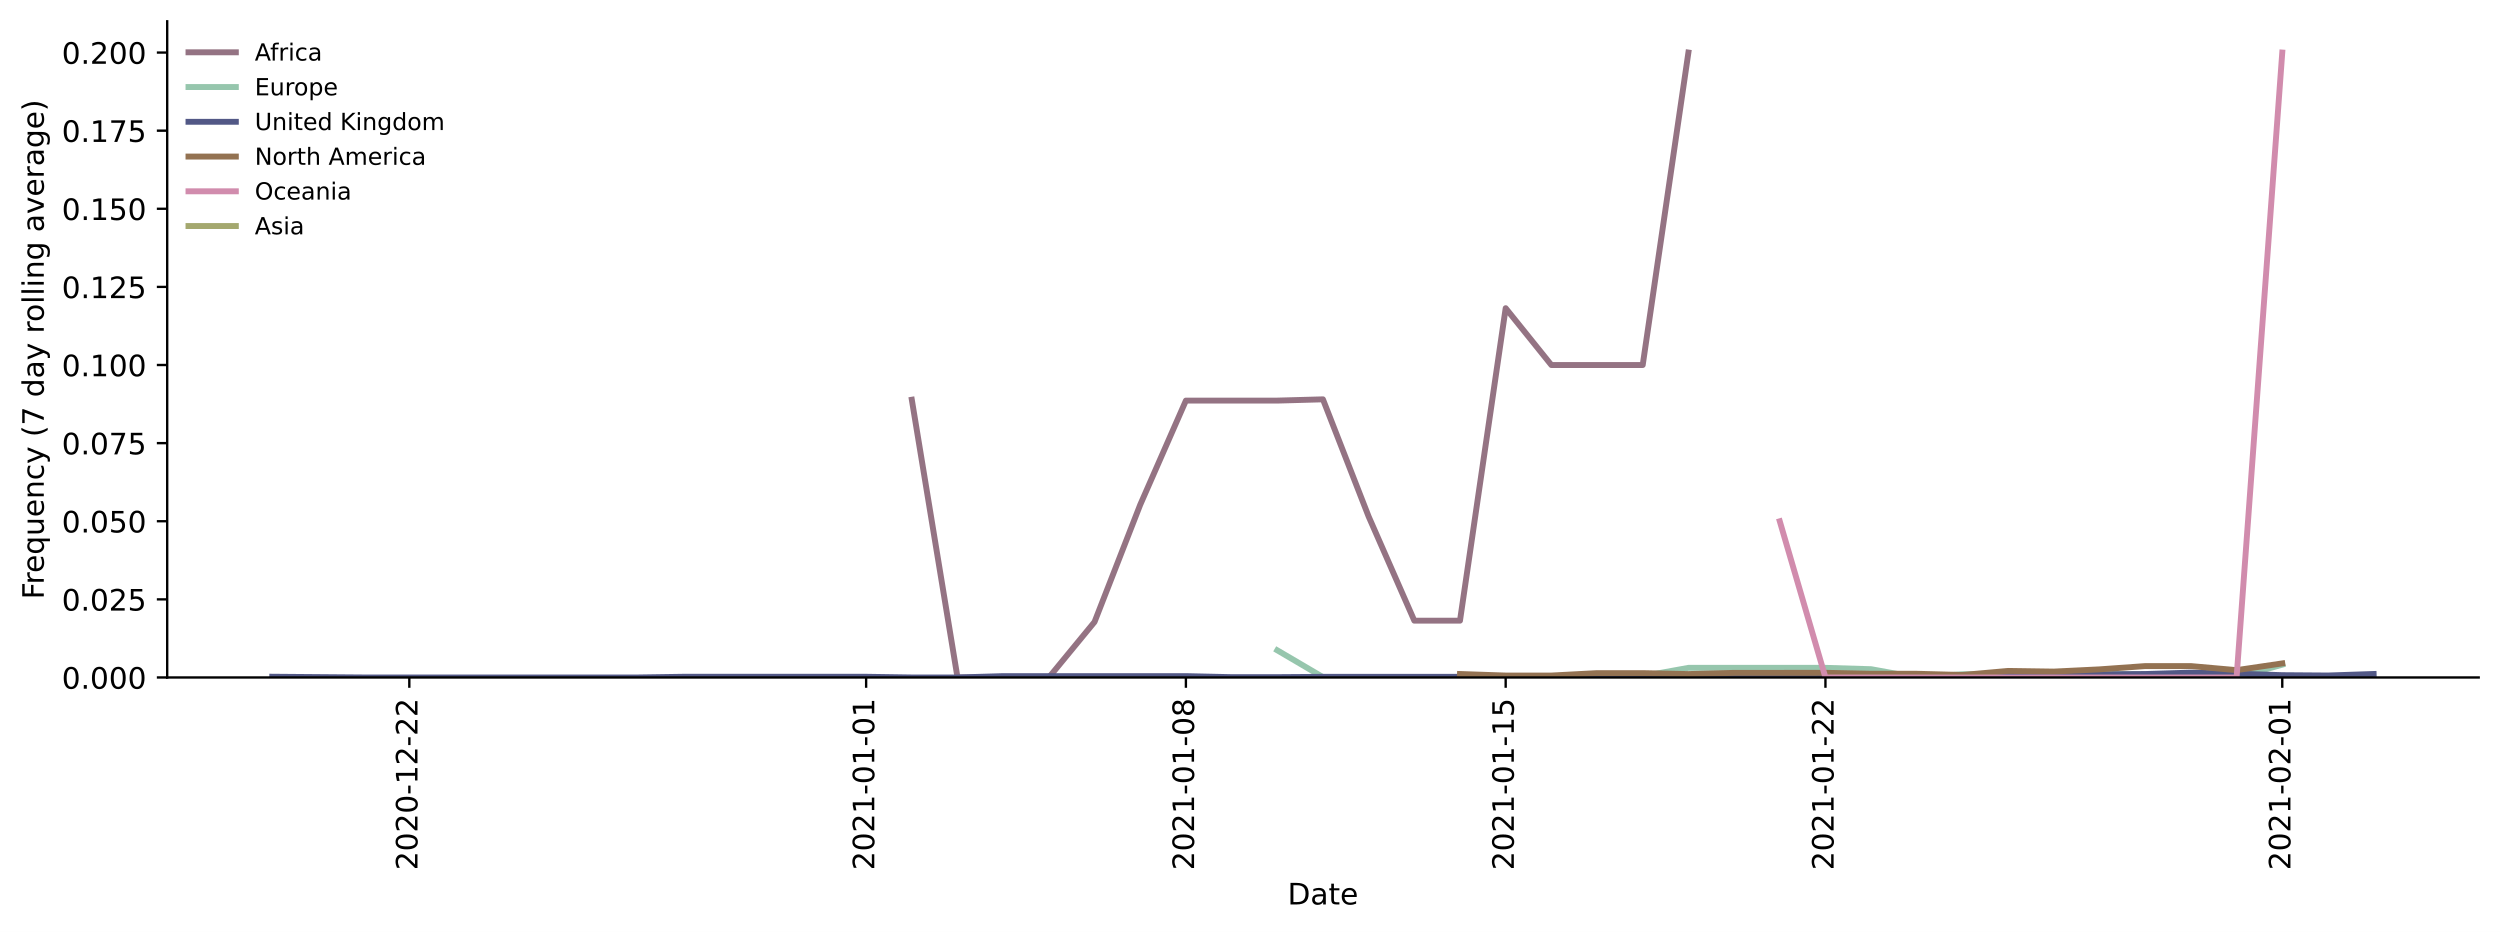
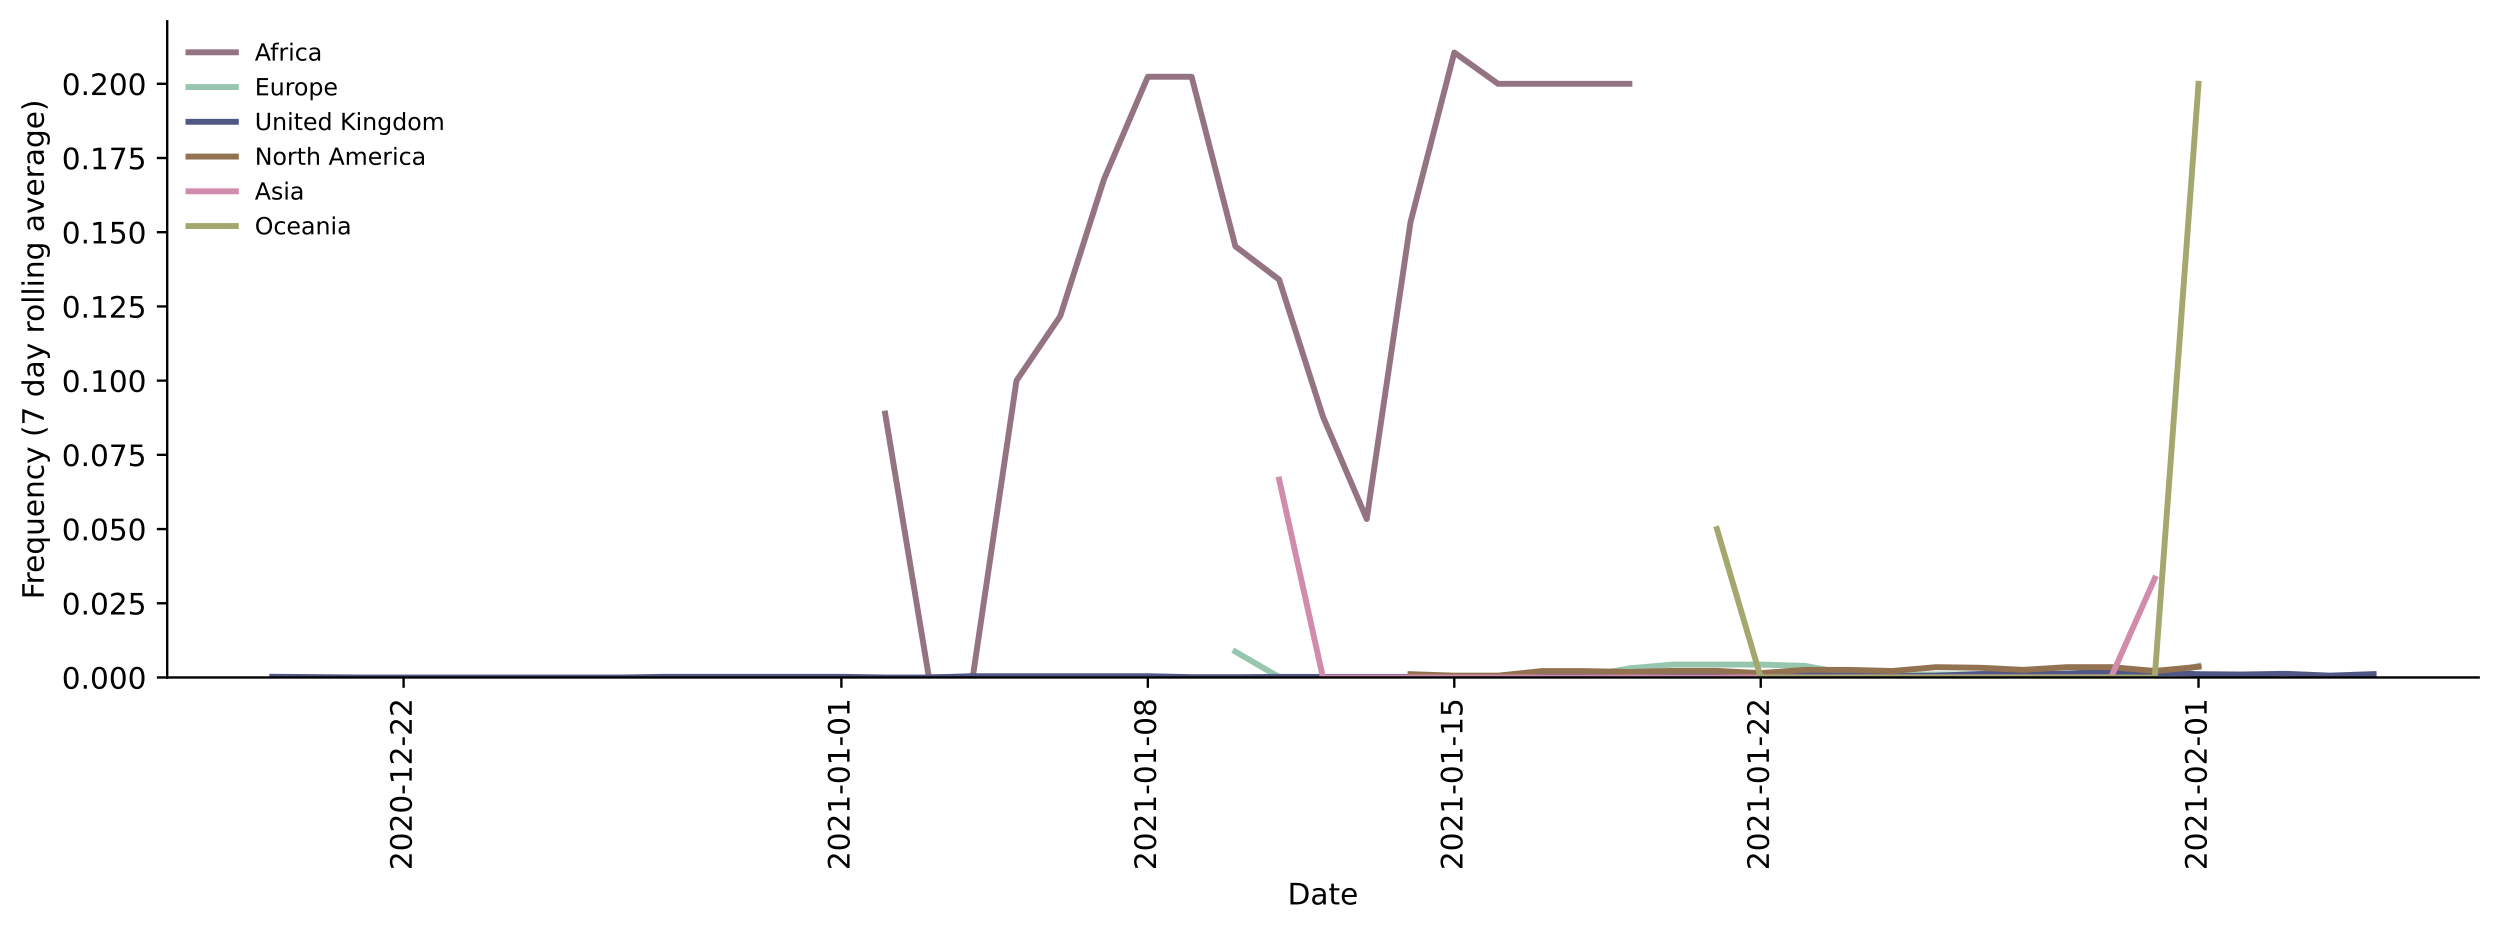
<svg xmlns="http://www.w3.org/2000/svg" xmlns:xlink="http://www.w3.org/1999/xlink" height="314.954pt" version="1.1" viewBox="0 0 844.906 314.954" width="844.906pt">
  <defs>
    <style type="text/css">*{stroke-linecap:butt;stroke-linejoin:round;}</style>
  </defs>
  <g id="figure_1">
    <g id="patch_1">
      <path d="M 0 314.954  L 844.906 314.954  L 844.906 0  L 0 0  z " style="fill:#ffffff;" />
    </g>
    <g id="axes_1">
      <g id="patch_2">
        <path d="M 56.506 228.96  L 837.706 228.96  L 837.706 7.2  L 56.506 7.2  z " style="fill:#ffffff;" />
      </g>
      <g id="matplotlib.axis_1">
        <g id="xtick_1">
          <g id="line2d_1">
            <defs>
-               <path d="M 0 0  L 0 3.5  " id="m87488f3624" style="stroke:#000000;stroke-width:0.8;" />
-             </defs>
-             <g>
-               <use style="stroke:#000000;stroke-width:0.8;" x="138.332" xlink:href="#m87488f3624" y="228.96" />
+               <path d="M 0 0  L 0 3.5  " id="m25f063fc36" style="stroke:#000000;stroke-width:0.8;" />
+             </defs>
+             <g>
+               <use style="stroke:#000000;stroke-width:0.8;" x="136.402" xlink:href="#m25f063fc36" y="228.96" />
            </g>
          </g>
          <g id="text_1">
-             <g transform="translate(141.0909 294.0756)rotate(-90)scale(0.1 -0.1)">
+             <g transform="translate(139.1611 294.0756)rotate(-90)scale(0.1 -0.1)">
              <defs>
                <path d="M 19.188 8.297  L 53.609 8.297  L 53.609 0  L 7.328 0  L 7.328 8.297  Q 12.938 14.109 22.625 23.891  Q 32.328 33.688 34.812 36.531  Q 39.547 41.844 41.422 45.531  Q 43.312 49.219 43.312 52.781  Q 43.312 58.594 39.234 62.25  Q 35.156 65.922 28.609 65.922  Q 23.969 65.922 18.812 64.312  Q 13.672 62.703 7.812 59.422  L 7.812 69.391  Q 13.766 71.781 18.938 73  Q 24.125 74.219 28.422 74.219  Q 39.75 74.219 46.484 68.547  Q 53.219 62.891 53.219 53.422  Q 53.219 48.922 51.531 44.891  Q 49.859 40.875 45.406 35.406  Q 44.188 33.984 37.641 27.219  Q 31.109 20.453 19.188 8.297  z " id="DejaVuSans-50" />
                <path d="M 31.781 66.406  Q 24.172 66.406 20.328 58.906  Q 16.5 51.422 16.5 36.375  Q 16.5 21.391 20.328 13.891  Q 24.172 6.391 31.781 6.391  Q 39.453 6.391 43.281 13.891  Q 47.125 21.391 47.125 36.375  Q 47.125 51.422 43.281 58.906  Q 39.453 66.406 31.781 66.406  z M 31.781 74.219  Q 44.047 74.219 50.516 64.516  Q 56.984 54.828 56.984 36.375  Q 56.984 17.969 50.516 8.266  Q 44.047 -1.422 31.781 -1.422  Q 19.531 -1.422 13.062 8.266  Q 6.594 17.969 6.594 36.375  Q 6.594 54.828 13.062 64.516  Q 19.531 74.219 31.781 74.219  z " id="DejaVuSans-48" />
                <path d="M 4.891 31.391  L 31.203 31.391  L 31.203 23.391  L 4.891 23.391  z " id="DejaVuSans-45" />
                <path d="M 12.406 8.297  L 28.516 8.297  L 28.516 63.922  L 10.984 60.406  L 10.984 69.391  L 28.422 72.906  L 38.281 72.906  L 38.281 8.297  L 54.391 8.297  L 54.391 0  L 12.406 0  z " id="DejaVuSans-49" />
              </defs>
              <use xlink:href="#DejaVuSans-50" />
              <use x="63.623" xlink:href="#DejaVuSans-48" />
              <use x="127.246" xlink:href="#DejaVuSans-50" />
              <use x="190.869" xlink:href="#DejaVuSans-48" />
              <use x="254.492" xlink:href="#DejaVuSans-45" />
              <use x="290.576" xlink:href="#DejaVuSans-49" />
              <use x="354.199" xlink:href="#DejaVuSans-50" />
              <use x="417.822" xlink:href="#DejaVuSans-45" />
              <use x="453.906" xlink:href="#DejaVuSans-50" />
              <use x="517.529" xlink:href="#DejaVuSans-50" />
            </g>
          </g>
        </g>
        <g id="xtick_2">
          <g id="line2d_2">
            <g>
-               <use style="stroke:#000000;stroke-width:0.8;" x="292.719" xlink:href="#m87488f3624" y="228.96" />
+               <use style="stroke:#000000;stroke-width:0.8;" x="284.356" xlink:href="#m25f063fc36" y="228.96" />
            </g>
          </g>
          <g id="text_2">
-             <g transform="translate(295.4783 294.0756)rotate(-90)scale(0.1 -0.1)">
+             <g transform="translate(287.1156 294.0756)rotate(-90)scale(0.1 -0.1)">
              <use xlink:href="#DejaVuSans-50" />
              <use x="63.623" xlink:href="#DejaVuSans-48" />
              <use x="127.246" xlink:href="#DejaVuSans-50" />
              <use x="190.869" xlink:href="#DejaVuSans-49" />
              <use x="254.492" xlink:href="#DejaVuSans-45" />
              <use x="290.576" xlink:href="#DejaVuSans-48" />
              <use x="354.199" xlink:href="#DejaVuSans-49" />
              <use x="417.822" xlink:href="#DejaVuSans-45" />
              <use x="453.906" xlink:href="#DejaVuSans-48" />
              <use x="517.529" xlink:href="#DejaVuSans-49" />
            </g>
          </g>
        </g>
        <g id="xtick_3">
          <g id="line2d_3">
            <g>
-               <use style="stroke:#000000;stroke-width:0.8;" x="400.79" xlink:href="#m87488f3624" y="228.96" />
+               <use style="stroke:#000000;stroke-width:0.8;" x="387.924" xlink:href="#m25f063fc36" y="228.96" />
            </g>
          </g>
          <g id="text_3">
-             <g transform="translate(403.5494 294.0756)rotate(-90)scale(0.1 -0.1)">
+             <g transform="translate(390.6838 294.0756)rotate(-90)scale(0.1 -0.1)">
              <defs>
                <path d="M 31.781 34.625  Q 24.75 34.625 20.719 30.859  Q 16.703 27.094 16.703 20.516  Q 16.703 13.922 20.719 10.156  Q 24.75 6.391 31.781 6.391  Q 38.812 6.391 42.859 10.172  Q 46.922 13.969 46.922 20.516  Q 46.922 27.094 42.891 30.859  Q 38.875 34.625 31.781 34.625  z M 21.922 38.812  Q 15.578 40.375 12.031 44.719  Q 8.5 49.078 8.5 55.328  Q 8.5 64.062 14.719 69.141  Q 20.953 74.219 31.781 74.219  Q 42.672 74.219 48.875 69.141  Q 55.078 64.062 55.078 55.328  Q 55.078 49.078 51.531 44.719  Q 48 40.375 41.703 38.812  Q 48.828 37.156 52.797 32.312  Q 56.781 27.484 56.781 20.516  Q 56.781 9.906 50.312 4.234  Q 43.844 -1.422 31.781 -1.422  Q 19.734 -1.422 13.25 4.234  Q 6.781 9.906 6.781 20.516  Q 6.781 27.484 10.781 32.312  Q 14.797 37.156 21.922 38.812  z M 18.312 54.391  Q 18.312 48.734 21.844 45.562  Q 25.391 42.391 31.781 42.391  Q 38.141 42.391 41.719 45.562  Q 45.312 48.734 45.312 54.391  Q 45.312 60.062 41.719 63.234  Q 38.141 66.406 31.781 66.406  Q 25.391 66.406 21.844 63.234  Q 18.312 60.062 18.312 54.391  z " id="DejaVuSans-56" />
              </defs>
              <use xlink:href="#DejaVuSans-50" />
              <use x="63.623" xlink:href="#DejaVuSans-48" />
              <use x="127.246" xlink:href="#DejaVuSans-50" />
              <use x="190.869" xlink:href="#DejaVuSans-49" />
              <use x="254.492" xlink:href="#DejaVuSans-45" />
              <use x="290.576" xlink:href="#DejaVuSans-48" />
              <use x="354.199" xlink:href="#DejaVuSans-49" />
              <use x="417.822" xlink:href="#DejaVuSans-45" />
              <use x="453.906" xlink:href="#DejaVuSans-48" />
              <use x="517.529" xlink:href="#DejaVuSans-56" />
            </g>
          </g>
        </g>
        <g id="xtick_4">
          <g id="line2d_4">
            <g>
-               <use style="stroke:#000000;stroke-width:0.8;" x="508.861" xlink:href="#m87488f3624" y="228.96" />
+               <use style="stroke:#000000;stroke-width:0.8;" x="491.493" xlink:href="#m25f063fc36" y="228.96" />
            </g>
          </g>
          <g id="text_4">
-             <g transform="translate(511.6206 294.0756)rotate(-90)scale(0.1 -0.1)">
+             <g transform="translate(494.252 294.0756)rotate(-90)scale(0.1 -0.1)">
              <defs>
                <path d="M 10.797 72.906  L 49.516 72.906  L 49.516 64.594  L 19.828 64.594  L 19.828 46.734  Q 21.969 47.469 24.109 47.828  Q 26.266 48.188 28.422 48.188  Q 40.625 48.188 47.75 41.5  Q 54.891 34.812 54.891 23.391  Q 54.891 11.625 47.562 5.094  Q 40.234 -1.422 26.906 -1.422  Q 22.312 -1.422 17.547 -0.641  Q 12.797 0.141 7.719 1.703  L 7.719 11.625  Q 12.109 9.234 16.797 8.062  Q 21.484 6.891 26.703 6.891  Q 35.156 6.891 40.078 11.328  Q 45.016 15.766 45.016 23.391  Q 45.016 31 40.078 35.438  Q 35.156 39.891 26.703 39.891  Q 22.75 39.891 18.812 39.016  Q 14.891 38.141 10.797 36.281  z " id="DejaVuSans-53" />
              </defs>
              <use xlink:href="#DejaVuSans-50" />
              <use x="63.623" xlink:href="#DejaVuSans-48" />
              <use x="127.246" xlink:href="#DejaVuSans-50" />
              <use x="190.869" xlink:href="#DejaVuSans-49" />
              <use x="254.492" xlink:href="#DejaVuSans-45" />
              <use x="290.576" xlink:href="#DejaVuSans-48" />
              <use x="354.199" xlink:href="#DejaVuSans-49" />
              <use x="417.822" xlink:href="#DejaVuSans-45" />
              <use x="453.906" xlink:href="#DejaVuSans-49" />
              <use x="517.529" xlink:href="#DejaVuSans-53" />
            </g>
          </g>
        </g>
        <g id="xtick_5">
          <g id="line2d_5">
            <g>
-               <use style="stroke:#000000;stroke-width:0.8;" x="616.932" xlink:href="#m87488f3624" y="228.96" />
+               <use style="stroke:#000000;stroke-width:0.8;" x="595.061" xlink:href="#m25f063fc36" y="228.96" />
            </g>
          </g>
          <g id="text_5">
-             <g transform="translate(619.6917 294.0756)rotate(-90)scale(0.1 -0.1)">
+             <g transform="translate(597.8202 294.0756)rotate(-90)scale(0.1 -0.1)">
              <use xlink:href="#DejaVuSans-50" />
              <use x="63.623" xlink:href="#DejaVuSans-48" />
              <use x="127.246" xlink:href="#DejaVuSans-50" />
              <use x="190.869" xlink:href="#DejaVuSans-49" />
              <use x="254.492" xlink:href="#DejaVuSans-45" />
              <use x="290.576" xlink:href="#DejaVuSans-48" />
              <use x="354.199" xlink:href="#DejaVuSans-49" />
              <use x="417.822" xlink:href="#DejaVuSans-45" />
              <use x="453.906" xlink:href="#DejaVuSans-50" />
              <use x="517.529" xlink:href="#DejaVuSans-50" />
            </g>
          </g>
        </g>
        <g id="xtick_6">
          <g id="line2d_6">
            <g>
-               <use style="stroke:#000000;stroke-width:0.8;" x="771.32" xlink:href="#m87488f3624" y="228.96" />
+               <use style="stroke:#000000;stroke-width:0.8;" x="743.015" xlink:href="#m25f063fc36" y="228.96" />
            </g>
          </g>
          <g id="text_6">
-             <g transform="translate(774.0791 294.0756)rotate(-90)scale(0.1 -0.1)">
+             <g transform="translate(745.7747 294.0756)rotate(-90)scale(0.1 -0.1)">
              <use xlink:href="#DejaVuSans-50" />
              <use x="63.623" xlink:href="#DejaVuSans-48" />
              <use x="127.246" xlink:href="#DejaVuSans-50" />
              <use x="190.869" xlink:href="#DejaVuSans-49" />
              <use x="254.492" xlink:href="#DejaVuSans-45" />
              <use x="290.576" xlink:href="#DejaVuSans-48" />
              <use x="354.199" xlink:href="#DejaVuSans-50" />
              <use x="417.822" xlink:href="#DejaVuSans-45" />
              <use x="453.906" xlink:href="#DejaVuSans-48" />
              <use x="517.529" xlink:href="#DejaVuSans-49" />
            </g>
          </g>
        </g>
        <g id="text_7">
          <g transform="translate(435.1555 305.6741)scale(0.1 -0.1)">
            <defs>
              <path d="M 19.672 64.797  L 19.672 8.109  L 31.594 8.109  Q 46.688 8.109 53.688 14.938  Q 60.688 21.781 60.688 36.531  Q 60.688 51.172 53.688 57.984  Q 46.688 64.797 31.594 64.797  z M 9.812 72.906  L 30.078 72.906  Q 51.266 72.906 61.172 64.094  Q 71.094 55.281 71.094 36.531  Q 71.094 17.672 61.125 8.828  Q 51.172 0 30.078 0  L 9.812 0  z " id="DejaVuSans-68" />
              <path d="M 34.281 27.484  Q 23.391 27.484 19.188 25  Q 14.984 22.516 14.984 16.5  Q 14.984 11.719 18.141 8.906  Q 21.297 6.109 26.703 6.109  Q 34.188 6.109 38.703 11.406  Q 43.219 16.703 43.219 25.484  L 43.219 27.484  z M 52.203 31.203  L 52.203 0  L 43.219 0  L 43.219 8.297  Q 40.141 3.328 35.547 0.953  Q 30.953 -1.422 24.312 -1.422  Q 15.922 -1.422 10.953 3.297  Q 6 8.016 6 15.922  Q 6 25.141 12.172 29.828  Q 18.359 34.516 30.609 34.516  L 43.219 34.516  L 43.219 35.406  Q 43.219 41.609 39.141 45  Q 35.062 48.391 27.688 48.391  Q 23 48.391 18.547 47.266  Q 14.109 46.141 10.016 43.891  L 10.016 52.203  Q 14.938 54.109 19.578 55.047  Q 24.219 56 28.609 56  Q 40.484 56 46.344 49.844  Q 52.203 43.703 52.203 31.203  z " id="DejaVuSans-97" />
              <path d="M 18.312 70.219  L 18.312 54.688  L 36.812 54.688  L 36.812 47.703  L 18.312 47.703  L 18.312 18.016  Q 18.312 11.328 20.141 9.422  Q 21.969 7.516 27.594 7.516  L 36.812 7.516  L 36.812 0  L 27.594 0  Q 17.188 0 13.234 3.875  Q 9.281 7.766 9.281 18.016  L 9.281 47.703  L 2.688 47.703  L 2.688 54.688  L 9.281 54.688  L 9.281 70.219  z " id="DejaVuSans-116" />
              <path d="M 56.203 29.594  L 56.203 25.203  L 14.891 25.203  Q 15.484 15.922 20.484 11.062  Q 25.484 6.203 34.422 6.203  Q 39.594 6.203 44.453 7.469  Q 49.312 8.734 54.109 11.281  L 54.109 2.781  Q 49.266 0.734 44.188 -0.344  Q 39.109 -1.422 33.891 -1.422  Q 20.797 -1.422 13.156 6.188  Q 5.516 13.812 5.516 26.812  Q 5.516 40.234 12.766 48.109  Q 20.016 56 32.328 56  Q 43.359 56 49.781 48.891  Q 56.203 41.797 56.203 29.594  z M 47.219 32.234  Q 47.125 39.594 43.094 43.984  Q 39.062 48.391 32.422 48.391  Q 24.906 48.391 20.391 44.141  Q 15.875 39.891 15.188 32.172  z " id="DejaVuSans-101" />
            </defs>
            <use xlink:href="#DejaVuSans-68" />
            <use x="77.002" xlink:href="#DejaVuSans-97" />
            <use x="138.281" xlink:href="#DejaVuSans-116" />
            <use x="177.49" xlink:href="#DejaVuSans-101" />
          </g>
        </g>
      </g>
      <g id="matplotlib.axis_2">
        <g id="ytick_1">
          <g id="line2d_7">
            <defs>
-               <path d="M 0 0  L -3.5 0  " id="m769feeae3e" style="stroke:#000000;stroke-width:0.8;" />
-             </defs>
-             <g>
-               <use style="stroke:#000000;stroke-width:0.8;" x="56.506" xlink:href="#m769feeae3e" y="228.96" />
+               <path d="M 0 0  L -3.5 0  " id="m768b8fd091" style="stroke:#000000;stroke-width:0.8;" />
+             </defs>
+             <g>
+               <use style="stroke:#000000;stroke-width:0.8;" x="56.506" xlink:href="#m768b8fd091" y="228.96" />
            </g>
          </g>
          <g id="text_8">
            <g transform="translate(20.87813 232.7592)scale(0.1 -0.1)">
              <defs>
                <path d="M 10.688 12.406  L 21 12.406  L 21 0  L 10.688 0  z " id="DejaVuSans-46" />
              </defs>
              <use xlink:href="#DejaVuSans-48" />
              <use x="63.623" xlink:href="#DejaVuSans-46" />
              <use x="95.41" xlink:href="#DejaVuSans-48" />
              <use x="159.033" xlink:href="#DejaVuSans-48" />
              <use x="222.656" xlink:href="#DejaVuSans-48" />
            </g>
          </g>
        </g>
        <g id="ytick_2">
          <g id="line2d_8">
            <g>
-               <use style="stroke:#000000;stroke-width:0.8;" x="56.506" xlink:href="#m769feeae3e" y="202.56" />
+               <use style="stroke:#000000;stroke-width:0.8;" x="56.506" xlink:href="#m768b8fd091" y="203.88" />
            </g>
          </g>
          <g id="text_9">
-             <g transform="translate(20.87813 206.3592)scale(0.1 -0.1)">
+             <g transform="translate(20.87813 207.6792)scale(0.1 -0.1)">
              <use xlink:href="#DejaVuSans-48" />
              <use x="63.623" xlink:href="#DejaVuSans-46" />
              <use x="95.41" xlink:href="#DejaVuSans-48" />
              <use x="159.033" xlink:href="#DejaVuSans-50" />
              <use x="222.656" xlink:href="#DejaVuSans-53" />
            </g>
          </g>
        </g>
        <g id="ytick_3">
          <g id="line2d_9">
            <g>
-               <use style="stroke:#000000;stroke-width:0.8;" x="56.506" xlink:href="#m769feeae3e" y="176.16" />
+               <use style="stroke:#000000;stroke-width:0.8;" x="56.506" xlink:href="#m768b8fd091" y="178.8" />
            </g>
          </g>
          <g id="text_10">
-             <g transform="translate(20.87813 179.9592)scale(0.1 -0.1)">
+             <g transform="translate(20.87813 182.5992)scale(0.1 -0.1)">
              <use xlink:href="#DejaVuSans-48" />
              <use x="63.623" xlink:href="#DejaVuSans-46" />
              <use x="95.41" xlink:href="#DejaVuSans-48" />
              <use x="159.033" xlink:href="#DejaVuSans-53" />
              <use x="222.656" xlink:href="#DejaVuSans-48" />
            </g>
          </g>
        </g>
        <g id="ytick_4">
          <g id="line2d_10">
            <g>
-               <use style="stroke:#000000;stroke-width:0.8;" x="56.506" xlink:href="#m769feeae3e" y="149.76" />
+               <use style="stroke:#000000;stroke-width:0.8;" x="56.506" xlink:href="#m768b8fd091" y="153.72" />
            </g>
          </g>
          <g id="text_11">
-             <g transform="translate(20.87813 153.5592)scale(0.1 -0.1)">
+             <g transform="translate(20.87813 157.5192)scale(0.1 -0.1)">
              <defs>
                <path d="M 8.203 72.906  L 55.078 72.906  L 55.078 68.703  L 28.609 0  L 18.312 0  L 43.219 64.594  L 8.203 64.594  z " id="DejaVuSans-55" />
              </defs>
              <use xlink:href="#DejaVuSans-48" />
              <use x="63.623" xlink:href="#DejaVuSans-46" />
              <use x="95.41" xlink:href="#DejaVuSans-48" />
              <use x="159.033" xlink:href="#DejaVuSans-55" />
              <use x="222.656" xlink:href="#DejaVuSans-53" />
            </g>
          </g>
        </g>
        <g id="ytick_5">
          <g id="line2d_11">
            <g>
-               <use style="stroke:#000000;stroke-width:0.8;" x="56.506" xlink:href="#m769feeae3e" y="123.36" />
+               <use style="stroke:#000000;stroke-width:0.8;" x="56.506" xlink:href="#m768b8fd091" y="128.64" />
            </g>
          </g>
          <g id="text_12">
-             <g transform="translate(20.87813 127.1592)scale(0.1 -0.1)">
+             <g transform="translate(20.87813 132.4392)scale(0.1 -0.1)">
              <use xlink:href="#DejaVuSans-48" />
              <use x="63.623" xlink:href="#DejaVuSans-46" />
              <use x="95.41" xlink:href="#DejaVuSans-49" />
              <use x="159.033" xlink:href="#DejaVuSans-48" />
              <use x="222.656" xlink:href="#DejaVuSans-48" />
            </g>
          </g>
        </g>
        <g id="ytick_6">
          <g id="line2d_12">
            <g>
-               <use style="stroke:#000000;stroke-width:0.8;" x="56.506" xlink:href="#m769feeae3e" y="96.96" />
+               <use style="stroke:#000000;stroke-width:0.8;" x="56.506" xlink:href="#m768b8fd091" y="103.56" />
            </g>
          </g>
          <g id="text_13">
-             <g transform="translate(20.87813 100.7592)scale(0.1 -0.1)">
+             <g transform="translate(20.87813 107.3592)scale(0.1 -0.1)">
              <use xlink:href="#DejaVuSans-48" />
              <use x="63.623" xlink:href="#DejaVuSans-46" />
              <use x="95.41" xlink:href="#DejaVuSans-49" />
              <use x="159.033" xlink:href="#DejaVuSans-50" />
              <use x="222.656" xlink:href="#DejaVuSans-53" />
            </g>
          </g>
        </g>
        <g id="ytick_7">
          <g id="line2d_13">
            <g>
-               <use style="stroke:#000000;stroke-width:0.8;" x="56.506" xlink:href="#m769feeae3e" y="70.56" />
+               <use style="stroke:#000000;stroke-width:0.8;" x="56.506" xlink:href="#m768b8fd091" y="78.48" />
            </g>
          </g>
          <g id="text_14">
-             <g transform="translate(20.87813 74.35922)scale(0.1 -0.1)">
+             <g transform="translate(20.87813 82.27922)scale(0.1 -0.1)">
              <use xlink:href="#DejaVuSans-48" />
              <use x="63.623" xlink:href="#DejaVuSans-46" />
              <use x="95.41" xlink:href="#DejaVuSans-49" />
              <use x="159.033" xlink:href="#DejaVuSans-53" />
              <use x="222.656" xlink:href="#DejaVuSans-48" />
            </g>
          </g>
        </g>
        <g id="ytick_8">
          <g id="line2d_14">
            <g>
-               <use style="stroke:#000000;stroke-width:0.8;" x="56.506" xlink:href="#m769feeae3e" y="44.16" />
+               <use style="stroke:#000000;stroke-width:0.8;" x="56.506" xlink:href="#m768b8fd091" y="53.4" />
            </g>
          </g>
          <g id="text_15">
-             <g transform="translate(20.87813 47.95922)scale(0.1 -0.1)">
+             <g transform="translate(20.87813 57.19922)scale(0.1 -0.1)">
              <use xlink:href="#DejaVuSans-48" />
              <use x="63.623" xlink:href="#DejaVuSans-46" />
              <use x="95.41" xlink:href="#DejaVuSans-49" />
              <use x="159.033" xlink:href="#DejaVuSans-55" />
              <use x="222.656" xlink:href="#DejaVuSans-53" />
            </g>
          </g>
        </g>
        <g id="ytick_9">
          <g id="line2d_15">
            <g>
-               <use style="stroke:#000000;stroke-width:0.8;" x="56.506" xlink:href="#m769feeae3e" y="17.76" />
+               <use style="stroke:#000000;stroke-width:0.8;" x="56.506" xlink:href="#m768b8fd091" y="28.32" />
            </g>
          </g>
          <g id="text_16">
-             <g transform="translate(20.87813 21.55922)scale(0.1 -0.1)">
+             <g transform="translate(20.87813 32.11922)scale(0.1 -0.1)">
              <use xlink:href="#DejaVuSans-48" />
              <use x="63.623" xlink:href="#DejaVuSans-46" />
              <use x="95.41" xlink:href="#DejaVuSans-50" />
              <use x="159.033" xlink:href="#DejaVuSans-48" />
              <use x="222.656" xlink:href="#DejaVuSans-48" />
            </g>
          </g>
        </g>
        <g id="text_17">
          <g transform="translate(14.79844 202.5292)rotate(-90)scale(0.1 -0.1)">
            <defs>
              <path d="M 9.812 72.906  L 51.703 72.906  L 51.703 64.594  L 19.672 64.594  L 19.672 43.109  L 48.578 43.109  L 48.578 34.812  L 19.672 34.812  L 19.672 0  L 9.812 0  z " id="DejaVuSans-70" />
              <path d="M 41.109 46.297  Q 39.594 47.172 37.812 47.578  Q 36.031 48 33.891 48  Q 26.266 48 22.188 43.047  Q 18.109 38.094 18.109 28.812  L 18.109 0  L 9.078 0  L 9.078 54.688  L 18.109 54.688  L 18.109 46.188  Q 20.953 51.172 25.484 53.578  Q 30.031 56 36.531 56  Q 37.453 56 38.578 55.875  Q 39.703 55.766 41.062 55.516  z " id="DejaVuSans-114" />
              <path d="M 14.797 27.297  Q 14.797 17.391 18.875 11.75  Q 22.953 6.109 30.078 6.109  Q 37.203 6.109 41.297 11.75  Q 45.406 17.391 45.406 27.297  Q 45.406 37.203 41.297 42.844  Q 37.203 48.484 30.078 48.484  Q 22.953 48.484 18.875 42.844  Q 14.797 37.203 14.797 27.297  z M 45.406 8.203  Q 42.578 3.328 38.25 0.953  Q 33.938 -1.422 27.875 -1.422  Q 17.969 -1.422 11.734 6.484  Q 5.516 14.406 5.516 27.297  Q 5.516 40.188 11.734 48.094  Q 17.969 56 27.875 56  Q 33.938 56 38.25 53.625  Q 42.578 51.266 45.406 46.391  L 45.406 54.688  L 54.391 54.688  L 54.391 -20.797  L 45.406 -20.797  z " id="DejaVuSans-113" />
              <path d="M 8.5 21.578  L 8.5 54.688  L 17.484 54.688  L 17.484 21.922  Q 17.484 14.156 20.5 10.266  Q 23.531 6.391 29.594 6.391  Q 36.859 6.391 41.078 11.031  Q 45.312 15.672 45.312 23.688  L 45.312 54.688  L 54.297 54.688  L 54.297 0  L 45.312 0  L 45.312 8.406  Q 42.047 3.422 37.719 1  Q 33.406 -1.422 27.688 -1.422  Q 18.266 -1.422 13.375 4.438  Q 8.5 10.297 8.5 21.578  z M 31.109 56  z " id="DejaVuSans-117" />
              <path d="M 54.891 33.016  L 54.891 0  L 45.906 0  L 45.906 32.719  Q 45.906 40.484 42.875 44.328  Q 39.844 48.188 33.797 48.188  Q 26.516 48.188 22.312 43.547  Q 18.109 38.922 18.109 30.906  L 18.109 0  L 9.078 0  L 9.078 54.688  L 18.109 54.688  L 18.109 46.188  Q 21.344 51.125 25.703 53.562  Q 30.078 56 35.797 56  Q 45.219 56 50.047 50.172  Q 54.891 44.344 54.891 33.016  z " id="DejaVuSans-110" />
              <path d="M 48.781 52.594  L 48.781 44.188  Q 44.969 46.297 41.141 47.344  Q 37.312 48.391 33.406 48.391  Q 24.656 48.391 19.812 42.844  Q 14.984 37.312 14.984 27.297  Q 14.984 17.281 19.812 11.734  Q 24.656 6.203 33.406 6.203  Q 37.312 6.203 41.141 7.25  Q 44.969 8.297 48.781 10.406  L 48.781 2.094  Q 45.016 0.344 40.984 -0.531  Q 36.969 -1.422 32.422 -1.422  Q 20.062 -1.422 12.781 6.344  Q 5.516 14.109 5.516 27.297  Q 5.516 40.672 12.859 48.328  Q 20.219 56 33.016 56  Q 37.156 56 41.109 55.141  Q 45.062 54.297 48.781 52.594  z " id="DejaVuSans-99" />
              <path d="M 32.172 -5.078  Q 28.375 -14.844 24.75 -17.812  Q 21.141 -20.797 15.094 -20.797  L 7.906 -20.797  L 7.906 -13.281  L 13.188 -13.281  Q 16.891 -13.281 18.938 -11.516  Q 21 -9.766 23.484 -3.219  L 25.094 0.875  L 2.984 54.688  L 12.5 54.688  L 29.594 11.922  L 46.688 54.688  L 56.203 54.688  z " id="DejaVuSans-121" />
              <path id="DejaVuSans-32" />
              <path d="M 31 75.875  Q 24.469 64.656 21.281 53.656  Q 18.109 42.672 18.109 31.391  Q 18.109 20.125 21.312 9.062  Q 24.516 -2 31 -13.188  L 23.188 -13.188  Q 15.875 -1.703 12.234 9.375  Q 8.594 20.453 8.594 31.391  Q 8.594 42.281 12.203 53.312  Q 15.828 64.359 23.188 75.875  z " id="DejaVuSans-40" />
              <path d="M 45.406 46.391  L 45.406 75.984  L 54.391 75.984  L 54.391 0  L 45.406 0  L 45.406 8.203  Q 42.578 3.328 38.25 0.953  Q 33.938 -1.422 27.875 -1.422  Q 17.969 -1.422 11.734 6.484  Q 5.516 14.406 5.516 27.297  Q 5.516 40.188 11.734 48.094  Q 17.969 56 27.875 56  Q 33.938 56 38.25 53.625  Q 42.578 51.266 45.406 46.391  z M 14.797 27.297  Q 14.797 17.391 18.875 11.75  Q 22.953 6.109 30.078 6.109  Q 37.203 6.109 41.297 11.75  Q 45.406 17.391 45.406 27.297  Q 45.406 37.203 41.297 42.844  Q 37.203 48.484 30.078 48.484  Q 22.953 48.484 18.875 42.844  Q 14.797 37.203 14.797 27.297  z " id="DejaVuSans-100" />
              <path d="M 30.609 48.391  Q 23.391 48.391 19.188 42.75  Q 14.984 37.109 14.984 27.297  Q 14.984 17.484 19.156 11.844  Q 23.344 6.203 30.609 6.203  Q 37.797 6.203 41.984 11.859  Q 46.188 17.531 46.188 27.297  Q 46.188 37.016 41.984 42.703  Q 37.797 48.391 30.609 48.391  z M 30.609 56  Q 42.328 56 49.016 48.375  Q 55.719 40.766 55.719 27.297  Q 55.719 13.875 49.016 6.219  Q 42.328 -1.422 30.609 -1.422  Q 18.844 -1.422 12.172 6.219  Q 5.516 13.875 5.516 27.297  Q 5.516 40.766 12.172 48.375  Q 18.844 56 30.609 56  z " id="DejaVuSans-111" />
              <path d="M 9.422 75.984  L 18.406 75.984  L 18.406 0  L 9.422 0  z " id="DejaVuSans-108" />
              <path d="M 9.422 54.688  L 18.406 54.688  L 18.406 0  L 9.422 0  z M 9.422 75.984  L 18.406 75.984  L 18.406 64.594  L 9.422 64.594  z " id="DejaVuSans-105" />
              <path d="M 45.406 27.984  Q 45.406 37.75 41.375 43.109  Q 37.359 48.484 30.078 48.484  Q 22.859 48.484 18.828 43.109  Q 14.797 37.75 14.797 27.984  Q 14.797 18.266 18.828 12.891  Q 22.859 7.516 30.078 7.516  Q 37.359 7.516 41.375 12.891  Q 45.406 18.266 45.406 27.984  z M 54.391 6.781  Q 54.391 -7.172 48.188 -13.984  Q 42 -20.797 29.203 -20.797  Q 24.469 -20.797 20.266 -20.094  Q 16.062 -19.391 12.109 -17.922  L 12.109 -9.188  Q 16.062 -11.328 19.922 -12.344  Q 23.781 -13.375 27.781 -13.375  Q 36.625 -13.375 41.016 -8.766  Q 45.406 -4.156 45.406 5.172  L 45.406 9.625  Q 42.625 4.781 38.281 2.391  Q 33.938 0 27.875 0  Q 17.828 0 11.672 7.656  Q 5.516 15.328 5.516 27.984  Q 5.516 40.672 11.672 48.328  Q 17.828 56 27.875 56  Q 33.938 56 38.281 53.609  Q 42.625 51.219 45.406 46.391  L 45.406 54.688  L 54.391 54.688  z " id="DejaVuSans-103" />
              <path d="M 2.984 54.688  L 12.5 54.688  L 29.594 8.797  L 46.688 54.688  L 56.203 54.688  L 35.688 0  L 23.484 0  z " id="DejaVuSans-118" />
              <path d="M 8.016 75.875  L 15.828 75.875  Q 23.141 64.359 26.781 53.312  Q 30.422 42.281 30.422 31.391  Q 30.422 20.453 26.781 9.375  Q 23.141 -1.703 15.828 -13.188  L 8.016 -13.188  Q 14.5 -2 17.703 9.062  Q 20.906 20.125 20.906 31.391  Q 20.906 42.672 17.703 53.656  Q 14.5 64.656 8.016 75.875  z " id="DejaVuSans-41" />
            </defs>
            <use xlink:href="#DejaVuSans-70" />
            <use x="50.27" xlink:href="#DejaVuSans-114" />
            <use x="89.133" xlink:href="#DejaVuSans-101" />
            <use x="150.656" xlink:href="#DejaVuSans-113" />
            <use x="214.133" xlink:href="#DejaVuSans-117" />
            <use x="277.512" xlink:href="#DejaVuSans-101" />
            <use x="339.035" xlink:href="#DejaVuSans-110" />
            <use x="402.414" xlink:href="#DejaVuSans-99" />
            <use x="457.395" xlink:href="#DejaVuSans-121" />
            <use x="516.574" xlink:href="#DejaVuSans-32" />
            <use x="548.361" xlink:href="#DejaVuSans-40" />
            <use x="587.375" xlink:href="#DejaVuSans-55" />
            <use x="650.998" xlink:href="#DejaVuSans-32" />
            <use x="682.785" xlink:href="#DejaVuSans-100" />
            <use x="746.262" xlink:href="#DejaVuSans-97" />
            <use x="807.541" xlink:href="#DejaVuSans-121" />
            <use x="866.721" xlink:href="#DejaVuSans-32" />
            <use x="898.508" xlink:href="#DejaVuSans-114" />
            <use x="937.371" xlink:href="#DejaVuSans-111" />
            <use x="998.553" xlink:href="#DejaVuSans-108" />
            <use x="1026.336" xlink:href="#DejaVuSans-108" />
            <use x="1054.119" xlink:href="#DejaVuSans-105" />
            <use x="1081.902" xlink:href="#DejaVuSans-110" />
            <use x="1145.281" xlink:href="#DejaVuSans-103" />
            <use x="1208.758" xlink:href="#DejaVuSans-32" />
            <use x="1240.545" xlink:href="#DejaVuSans-97" />
            <use x="1301.824" xlink:href="#DejaVuSans-118" />
            <use x="1361.004" xlink:href="#DejaVuSans-101" />
            <use x="1422.527" xlink:href="#DejaVuSans-114" />
            <use x="1463.641" xlink:href="#DejaVuSans-97" />
            <use x="1524.92" xlink:href="#DejaVuSans-103" />
            <use x="1588.396" xlink:href="#DejaVuSans-101" />
            <use x="1649.92" xlink:href="#DejaVuSans-41" />
          </g>
        </g>
      </g>
      <g id="line2d_16">
-         <path clip-path="url(#pb157d5c354)" d="M 308.158 135.093  L 323.596 228.96  L 339.035 228.96  L 354.474 228.96  L 369.913 210.187  L 385.351 170.587  L 400.79 135.387  L 416.229 135.387  L 431.668 135.387  L 447.106 134.96  L 462.545 174.56  L 477.984 209.76  L 493.422 209.76  L 508.861 104.16  L 524.3 123.36  L 539.739 123.36  L 555.177 123.36  L 570.616 17.76  " style="fill:none;stroke:#947383;stroke-linecap:square;stroke-width:2;" />
+         <path clip-path="url(#pee80836cfa)" d="M 299.152 139.787  L 313.947 228.96  L 328.743 228.96  L 343.538 128.64  L 358.334 106.831  L 373.129 60.53  L 387.924 25.937  L 402.72 25.937  L 417.515 83.262  L 432.311 94.511  L 447.106 140.813  L 461.902 175.406  L 476.697 75.086  L 491.493 17.76  L 506.288 28.32  L 521.084 28.32  L 535.879 28.32  L 550.674 28.32  " style="fill:none;stroke:#947383;stroke-linecap:square;stroke-width:2;" />
      </g>
      <g id="line2d_17">
-         <path clip-path="url(#pb157d5c354)" d="M 431.668 219.777  L 447.106 228.837  L 462.545 228.837  L 477.984 228.837  L 493.422 228.837  L 508.861 228.837  L 524.3 228.96  L 539.739 228.96  L 555.177 228.504  L 570.616 225.706  L 586.055 225.706  L 601.494 225.706  L 616.932 225.706  L 632.371 226.163  L 647.81 228.96  L 663.249 227.861  L 678.687 227.861  L 694.126 227.861  L 709.565 227.861  L 725.003 227.861  L 740.442 228.96  L 755.881 228.96  L 771.32 224.633  " style="fill:none;stroke:#96c6ad;stroke-linecap:square;stroke-width:2;" />
+         <path clip-path="url(#pee80836cfa)" d="M 417.515 220.237  L 432.311 228.843  L 447.106 228.843  L 461.902 228.843  L 476.697 228.843  L 491.493 228.843  L 506.288 228.96  L 521.084 228.96  L 535.879 228.527  L 550.674 225.869  L 565.47 224.599  L 580.265 224.599  L 595.061 224.599  L 609.856 225.033  L 624.652 227.69  L 639.447 227.919  L 654.243 227.919  L 669.038 227.919  L 683.834 227.919  L 698.629 227.919  L 713.424 228.96  L 728.22 228.96  L 743.015 225.059  " style="fill:none;stroke:#96c6ad;stroke-linecap:square;stroke-width:2;" />
      </g>
      <g id="line2d_18">
-         <path clip-path="url(#pb157d5c354)" d="M 92.015 228.71  L 107.454 228.836  L 122.893 228.96  L 138.332 228.96  L 153.77 228.96  L 169.209 228.96  L 184.648 228.96  L 200.086 228.96  L 215.525 228.96  L 230.964 228.722  L 246.403 228.722  L 261.841 228.722  L 277.28 228.722  L 292.719 228.722  L 308.158 228.96  L 323.596 228.96  L 339.035 228.508  L 354.474 228.508  L 369.913 228.508  L 385.351 228.508  L 400.79 228.508  L 416.229 228.854  L 431.668 228.854  L 447.106 228.743  L 462.545 228.743  L 477.984 228.743  L 493.422 228.734  L 508.861 228.734  L 524.3 228.845  L 539.739 228.704  L 555.177 228.557  L 570.616 228.397  L 586.055 228.034  L 601.494 227.863  L 616.932 227.794  L 632.371 227.941  L 647.81 228.216  L 663.249 228.491  L 678.687 228.312  L 694.126 228.019  L 709.565 227.903  L 725.003 227.796  L 740.442 227.328  L 755.881 227.678  L 771.32 228.181  L 786.758 228.297  L 802.197 227.782  " style="fill:none;stroke:#525886;stroke-linecap:square;stroke-width:2;" />
+         <path clip-path="url(#pee80836cfa)" d="M 92.015 228.722  L 106.811 228.842  L 121.606 228.96  L 136.402 228.96  L 151.197 228.96  L 165.993 228.96  L 180.788 228.96  L 195.584 228.96  L 210.379 228.96  L 225.174 228.734  L 239.97 228.734  L 254.765 228.734  L 269.561 228.734  L 284.356 228.734  L 299.152 228.96  L 313.947 228.96  L 328.743 228.53  L 343.538 228.53  L 358.334 228.53  L 373.129 228.53  L 387.924 228.53  L 402.72 228.859  L 417.515 228.859  L 432.311 228.758  L 447.106 228.758  L 461.902 228.758  L 476.697 228.752  L 491.493 228.752  L 506.288 228.854  L 521.084 228.721  L 535.879 228.587  L 550.674 228.44  L 565.47 228.096  L 580.265 227.934  L 595.061 227.869  L 609.856 228.002  L 624.652 228.255  L 639.447 228.524  L 654.243 228.367  L 669.038 227.807  L 683.834 227.701  L 698.629 227.615  L 713.424 227.069  L 728.22 227.388  L 743.015 227.848  L 757.811 227.953  L 772.606 227.72  L 787.402 228.343  L 802.197 227.823  " style="fill:none;stroke:#525886;stroke-linecap:square;stroke-width:2;" />
      </g>
      <g id="line2d_19">
-         <path clip-path="url(#pb157d5c354)" d="M 493.422 227.786  L 508.861 228.31  L 524.3 228.31  L 539.739 227.491  L 555.177 227.493  L 570.616 227.809  L 586.055 227.403  L 601.494 227.403  L 616.932 227.38  L 632.371 227.712  L 647.81 227.712  L 663.249 228.119  L 678.687 226.747  L 694.126 226.975  L 709.565 226.218  L 725.003 225.112  L 740.442 225.112  L 755.881 226.483  L 771.32 224.204  " style="fill:none;stroke:#937252;stroke-linecap:square;stroke-width:2;" />
+         <path clip-path="url(#pee80836cfa)" d="M 476.697 227.845  L 491.493 228.343  L 506.288 228.343  L 521.084 226.805  L 535.879 226.813  L 550.674 227.114  L 565.47 226.735  L 580.265 226.735  L 595.061 227.497  L 609.856 226.393  L 624.652 226.393  L 639.447 226.772  L 654.243 225.482  L 669.038 225.675  L 683.834 226.389  L 698.629 225.464  L 713.424 225.464  L 728.22 226.755  L 743.015 225.35  " style="fill:none;stroke:#937252;stroke-linecap:square;stroke-width:2;" />
      </g>
      <g id="line2d_20">
-         <path clip-path="url(#pb157d5c354)" d="M 601.494 176.16  L 616.932 228.96  L 632.371 228.96  L 647.81 228.96  L 663.249 228.96  L 678.687 228.96  L 694.126 228.96  L 709.565 228.96  L 725.003 228.96  L 740.442 228.96  L 755.881 228.96  L 771.32 17.76  " style="fill:none;stroke:#d18cad;stroke-linecap:square;stroke-width:2;" />
+         <path clip-path="url(#pee80836cfa)" d="M 432.311 162.08  L 447.106 228.96  L 461.902 228.96  L 476.697 228.96  L 491.493 228.96  L 506.288 228.96  L 521.084 228.96  L 535.879 228.96  L 550.674 228.96  L 565.47 228.96  L 580.265 228.96  L 595.061 228.96  L 609.856 228.96  L 624.652 228.96  L 639.447 228.96  L 654.243 228.96  L 669.038 228.96  L 683.834 228.96  L 698.629 228.96  L 713.424 228.96  L 728.22 195.52  " style="fill:none;stroke:#d18cad;stroke-linecap:square;stroke-width:2;" />
      </g>
      <g id="line2d_21">
-         <path clip-path="url(#pb157d5c354)" d="M 0 0  " style="fill:none;stroke:#a4a86f;stroke-linecap:square;stroke-width:2;" />
+         <path clip-path="url(#pee80836cfa)" d="M 580.265 178.8  L 595.061 228.96  L 609.856 228.96  L 624.652 228.96  L 639.447 228.96  L 654.243 228.96  L 669.038 228.96  L 683.834 228.96  L 698.629 228.96  L 713.424 228.96  L 728.22 228.96  L 743.015 28.32  " style="fill:none;stroke:#a4a86f;stroke-linecap:square;stroke-width:2;" />
      </g>
      <g id="patch_3">
        <path d="M 56.506 228.96  L 56.506 7.2  " style="fill:none;stroke:#000000;stroke-linecap:square;stroke-linejoin:miter;stroke-width:0.8;" />
      </g>
      <g id="patch_4">
        <path d="M 56.506 228.96  L 837.706 228.96  " style="fill:none;stroke:#000000;stroke-linecap:square;stroke-linejoin:miter;stroke-width:0.8;" />
      </g>
      <g id="legend_1">
        <g id="line2d_22">
          <path d="M 63.706 17.679  L 79.706 17.679  " style="fill:none;stroke:#947383;stroke-linecap:square;stroke-width:2;" />
        </g>
        <g id="line2d_23" />
        <g id="text_18">
          <g transform="translate(86.10625 20.47875)scale(0.08 -0.08)">
            <defs>
              <path d="M 34.188 63.188  L 20.797 26.906  L 47.609 26.906  z M 28.609 72.906  L 39.797 72.906  L 67.578 0  L 57.328 0  L 50.688 18.703  L 17.828 18.703  L 11.188 0  L 0.781 0  z " id="DejaVuSans-65" />
              <path d="M 37.109 75.984  L 37.109 68.5  L 28.516 68.5  Q 23.688 68.5 21.797 66.547  Q 19.922 64.594 19.922 59.516  L 19.922 54.688  L 34.719 54.688  L 34.719 47.703  L 19.922 47.703  L 19.922 0  L 10.891 0  L 10.891 47.703  L 2.297 47.703  L 2.297 54.688  L 10.891 54.688  L 10.891 58.5  Q 10.891 67.625 15.141 71.797  Q 19.391 75.984 28.609 75.984  z " id="DejaVuSans-102" />
            </defs>
            <use xlink:href="#DejaVuSans-65" />
            <use x="64.783" xlink:href="#DejaVuSans-102" />
            <use x="99.988" xlink:href="#DejaVuSans-114" />
            <use x="141.102" xlink:href="#DejaVuSans-105" />
            <use x="168.885" xlink:href="#DejaVuSans-99" />
            <use x="223.865" xlink:href="#DejaVuSans-97" />
          </g>
        </g>
        <g id="line2d_24">
          <path d="M 63.706 29.421  L 79.706 29.421  " style="fill:none;stroke:#96c6ad;stroke-linecap:square;stroke-width:2;" />
        </g>
        <g id="line2d_25" />
        <g id="text_19">
          <g transform="translate(86.10625 32.22125)scale(0.08 -0.08)">
            <defs>
              <path d="M 9.812 72.906  L 55.906 72.906  L 55.906 64.594  L 19.672 64.594  L 19.672 43.016  L 54.391 43.016  L 54.391 34.719  L 19.672 34.719  L 19.672 8.297  L 56.781 8.297  L 56.781 0  L 9.812 0  z " id="DejaVuSans-69" />
              <path d="M 18.109 8.203  L 18.109 -20.797  L 9.078 -20.797  L 9.078 54.688  L 18.109 54.688  L 18.109 46.391  Q 20.953 51.266 25.266 53.625  Q 29.594 56 35.594 56  Q 45.562 56 51.781 48.094  Q 58.016 40.188 58.016 27.297  Q 58.016 14.406 51.781 6.484  Q 45.562 -1.422 35.594 -1.422  Q 29.594 -1.422 25.266 0.953  Q 20.953 3.328 18.109 8.203  z M 48.688 27.297  Q 48.688 37.203 44.609 42.844  Q 40.531 48.484 33.406 48.484  Q 26.266 48.484 22.188 42.844  Q 18.109 37.203 18.109 27.297  Q 18.109 17.391 22.188 11.75  Q 26.266 6.109 33.406 6.109  Q 40.531 6.109 44.609 11.75  Q 48.688 17.391 48.688 27.297  z " id="DejaVuSans-112" />
            </defs>
            <use xlink:href="#DejaVuSans-69" />
            <use x="63.184" xlink:href="#DejaVuSans-117" />
            <use x="126.562" xlink:href="#DejaVuSans-114" />
            <use x="165.426" xlink:href="#DejaVuSans-111" />
            <use x="226.607" xlink:href="#DejaVuSans-112" />
            <use x="290.084" xlink:href="#DejaVuSans-101" />
          </g>
        </g>
        <g id="line2d_26">
          <path d="M 63.706 41.164  L 79.706 41.164  " style="fill:none;stroke:#525886;stroke-linecap:square;stroke-width:2;" />
        </g>
        <g id="line2d_27" />
        <g id="text_20">
          <g transform="translate(86.10625 43.96375)scale(0.08 -0.08)">
            <defs>
              <path d="M 8.688 72.906  L 18.609 72.906  L 18.609 28.609  Q 18.609 16.891 22.844 11.734  Q 27.094 6.594 36.625 6.594  Q 46.094 6.594 50.344 11.734  Q 54.594 16.891 54.594 28.609  L 54.594 72.906  L 64.5 72.906  L 64.5 27.391  Q 64.5 13.141 57.438 5.859  Q 50.391 -1.422 36.625 -1.422  Q 22.797 -1.422 15.734 5.859  Q 8.688 13.141 8.688 27.391  z " id="DejaVuSans-85" />
              <path d="M 9.812 72.906  L 19.672 72.906  L 19.672 42.094  L 52.391 72.906  L 65.094 72.906  L 28.906 38.922  L 67.672 0  L 54.688 0  L 19.672 35.109  L 19.672 0  L 9.812 0  z " id="DejaVuSans-75" />
              <path d="M 52 44.188  Q 55.375 50.25 60.062 53.125  Q 64.75 56 71.094 56  Q 79.641 56 84.281 50.016  Q 88.922 44.047 88.922 33.016  L 88.922 0  L 79.891 0  L 79.891 32.719  Q 79.891 40.578 77.094 44.375  Q 74.312 48.188 68.609 48.188  Q 61.625 48.188 57.562 43.547  Q 53.516 38.922 53.516 30.906  L 53.516 0  L 44.484 0  L 44.484 32.719  Q 44.484 40.625 41.703 44.406  Q 38.922 48.188 33.109 48.188  Q 26.219 48.188 22.156 43.531  Q 18.109 38.875 18.109 30.906  L 18.109 0  L 9.078 0  L 9.078 54.688  L 18.109 54.688  L 18.109 46.188  Q 21.188 51.219 25.484 53.609  Q 29.781 56 35.688 56  Q 41.656 56 45.828 52.969  Q 50 49.953 52 44.188  z " id="DejaVuSans-109" />
            </defs>
            <use xlink:href="#DejaVuSans-85" />
            <use x="73.193" xlink:href="#DejaVuSans-110" />
            <use x="136.572" xlink:href="#DejaVuSans-105" />
            <use x="164.355" xlink:href="#DejaVuSans-116" />
            <use x="203.564" xlink:href="#DejaVuSans-101" />
            <use x="265.088" xlink:href="#DejaVuSans-100" />
            <use x="328.564" xlink:href="#DejaVuSans-32" />
            <use x="360.352" xlink:href="#DejaVuSans-75" />
            <use x="425.928" xlink:href="#DejaVuSans-105" />
            <use x="453.711" xlink:href="#DejaVuSans-110" />
            <use x="517.09" xlink:href="#DejaVuSans-103" />
            <use x="580.566" xlink:href="#DejaVuSans-100" />
            <use x="644.043" xlink:href="#DejaVuSans-111" />
            <use x="705.225" xlink:href="#DejaVuSans-109" />
          </g>
        </g>
        <g id="line2d_28">
          <path d="M 63.706 52.906  L 79.706 52.906  " style="fill:none;stroke:#937252;stroke-linecap:square;stroke-width:2;" />
        </g>
        <g id="line2d_29" />
        <g id="text_21">
          <g transform="translate(86.10625 55.70625)scale(0.08 -0.08)">
            <defs>
              <path d="M 9.812 72.906  L 23.094 72.906  L 55.422 11.922  L 55.422 72.906  L 64.984 72.906  L 64.984 0  L 51.703 0  L 19.391 60.984  L 19.391 0  L 9.812 0  z " id="DejaVuSans-78" />
              <path d="M 54.891 33.016  L 54.891 0  L 45.906 0  L 45.906 32.719  Q 45.906 40.484 42.875 44.328  Q 39.844 48.188 33.797 48.188  Q 26.516 48.188 22.312 43.547  Q 18.109 38.922 18.109 30.906  L 18.109 0  L 9.078 0  L 9.078 75.984  L 18.109 75.984  L 18.109 46.188  Q 21.344 51.125 25.703 53.562  Q 30.078 56 35.797 56  Q 45.219 56 50.047 50.172  Q 54.891 44.344 54.891 33.016  z " id="DejaVuSans-104" />
            </defs>
            <use xlink:href="#DejaVuSans-78" />
            <use x="74.805" xlink:href="#DejaVuSans-111" />
            <use x="135.986" xlink:href="#DejaVuSans-114" />
            <use x="177.1" xlink:href="#DejaVuSans-116" />
            <use x="216.309" xlink:href="#DejaVuSans-104" />
            <use x="279.688" xlink:href="#DejaVuSans-32" />
            <use x="311.475" xlink:href="#DejaVuSans-65" />
            <use x="379.883" xlink:href="#DejaVuSans-109" />
            <use x="477.295" xlink:href="#DejaVuSans-101" />
            <use x="538.818" xlink:href="#DejaVuSans-114" />
            <use x="579.932" xlink:href="#DejaVuSans-105" />
            <use x="607.715" xlink:href="#DejaVuSans-99" />
            <use x="662.695" xlink:href="#DejaVuSans-97" />
          </g>
        </g>
        <g id="line2d_30">
          <path d="M 63.706 64.649  L 79.706 64.649  " style="fill:none;stroke:#d18cad;stroke-linecap:square;stroke-width:2;" />
        </g>
        <g id="line2d_31" />
        <g id="text_22">
          <g transform="translate(86.10625 67.44875)scale(0.08 -0.08)">
            <defs>
+               <path d="M 44.281 53.078  L 44.281 44.578  Q 40.484 46.531 36.375 47.5  Q 32.281 48.484 27.875 48.484  Q 21.188 48.484 17.844 46.438  Q 14.5 44.391 14.5 40.281  Q 14.5 37.156 16.891 35.375  Q 19.281 33.594 26.516 31.984  L 29.594 31.297  Q 39.156 29.25 43.188 25.516  Q 47.219 21.781 47.219 15.094  Q 47.219 7.469 41.188 3.016  Q 35.156 -1.422 24.609 -1.422  Q 20.219 -1.422 15.453 -0.562  Q 10.688 0.297 5.422 2  L 5.422 11.281  Q 10.406 8.688 15.234 7.391  Q 20.062 6.109 24.812 6.109  Q 31.156 6.109 34.562 8.281  Q 37.984 10.453 37.984 14.406  Q 37.984 18.062 35.516 20.016  Q 33.062 21.969 24.703 23.781  L 21.578 24.516  Q 13.234 26.266 9.516 29.906  Q 5.812 33.547 5.812 39.891  Q 5.812 47.609 11.281 51.797  Q 16.75 56 26.812 56  Q 31.781 56 36.172 55.266  Q 40.578 54.547 44.281 53.078  z " id="DejaVuSans-115" />
+             </defs>
+             <use xlink:href="#DejaVuSans-65" />
+             <use x="68.408" xlink:href="#DejaVuSans-115" />
+             <use x="120.508" xlink:href="#DejaVuSans-105" />
+             <use x="148.291" xlink:href="#DejaVuSans-97" />
+           </g>
+         </g>
+         <g id="line2d_32">
+           <path d="M 63.706 76.391  L 79.706 76.391  " style="fill:none;stroke:#a4a86f;stroke-linecap:square;stroke-width:2;" />
+         </g>
+         <g id="line2d_33" />
+         <g id="text_23">
+           <g transform="translate(86.10625 79.19125)scale(0.08 -0.08)">
+             <defs>
              <path d="M 39.406 66.219  Q 28.656 66.219 22.328 58.203  Q 16.016 50.203 16.016 36.375  Q 16.016 22.609 22.328 14.594  Q 28.656 6.594 39.406 6.594  Q 50.141 6.594 56.422 14.594  Q 62.703 22.609 62.703 36.375  Q 62.703 50.203 56.422 58.203  Q 50.141 66.219 39.406 66.219  z M 39.406 74.219  Q 54.734 74.219 63.906 63.938  Q 73.094 53.656 73.094 36.375  Q 73.094 19.141 63.906 8.859  Q 54.734 -1.422 39.406 -1.422  Q 24.031 -1.422 14.812 8.828  Q 5.609 19.094 5.609 36.375  Q 5.609 53.656 14.812 63.938  Q 24.031 74.219 39.406 74.219  z " id="DejaVuSans-79" />
            </defs>
            <use xlink:href="#DejaVuSans-79" />
            <use x="78.711" xlink:href="#DejaVuSans-99" />
            <use x="133.691" xlink:href="#DejaVuSans-101" />
            <use x="195.215" xlink:href="#DejaVuSans-97" />
            <use x="256.494" xlink:href="#DejaVuSans-110" />
            <use x="319.873" xlink:href="#DejaVuSans-105" />
            <use x="347.656" xlink:href="#DejaVuSans-97" />
          </g>
        </g>
-         <g id="line2d_32">
-           <path d="M 63.706 76.391  L 79.706 76.391  " style="fill:none;stroke:#a4a86f;stroke-linecap:square;stroke-width:2;" />
-         </g>
-         <g id="line2d_33" />
-         <g id="text_23">
-           <g transform="translate(86.10625 79.19125)scale(0.08 -0.08)">
-             <defs>
-               <path d="M 44.281 53.078  L 44.281 44.578  Q 40.484 46.531 36.375 47.5  Q 32.281 48.484 27.875 48.484  Q 21.188 48.484 17.844 46.438  Q 14.5 44.391 14.5 40.281  Q 14.5 37.156 16.891 35.375  Q 19.281 33.594 26.516 31.984  L 29.594 31.297  Q 39.156 29.25 43.188 25.516  Q 47.219 21.781 47.219 15.094  Q 47.219 7.469 41.188 3.016  Q 35.156 -1.422 24.609 -1.422  Q 20.219 -1.422 15.453 -0.562  Q 10.688 0.297 5.422 2  L 5.422 11.281  Q 10.406 8.688 15.234 7.391  Q 20.062 6.109 24.812 6.109  Q 31.156 6.109 34.562 8.281  Q 37.984 10.453 37.984 14.406  Q 37.984 18.062 35.516 20.016  Q 33.062 21.969 24.703 23.781  L 21.578 24.516  Q 13.234 26.266 9.516 29.906  Q 5.812 33.547 5.812 39.891  Q 5.812 47.609 11.281 51.797  Q 16.75 56 26.812 56  Q 31.781 56 36.172 55.266  Q 40.578 54.547 44.281 53.078  z " id="DejaVuSans-115" />
-             </defs>
-             <use xlink:href="#DejaVuSans-65" />
-             <use x="68.408" xlink:href="#DejaVuSans-115" />
-             <use x="120.508" xlink:href="#DejaVuSans-105" />
-             <use x="148.291" xlink:href="#DejaVuSans-97" />
-           </g>
-         </g>
      </g>
    </g>
  </g>
  <defs>
-     <clipPath id="pb157d5c354">
+     <clipPath id="pee80836cfa">
      <rect height="221.76" width="781.2" x="56.506" y="7.2" />
    </clipPath>
  </defs>
</svg>
